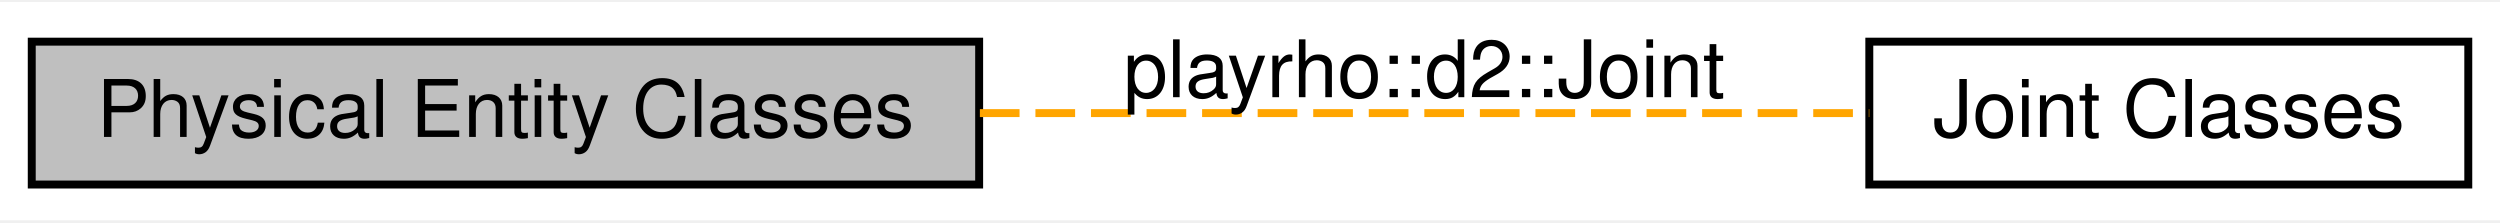
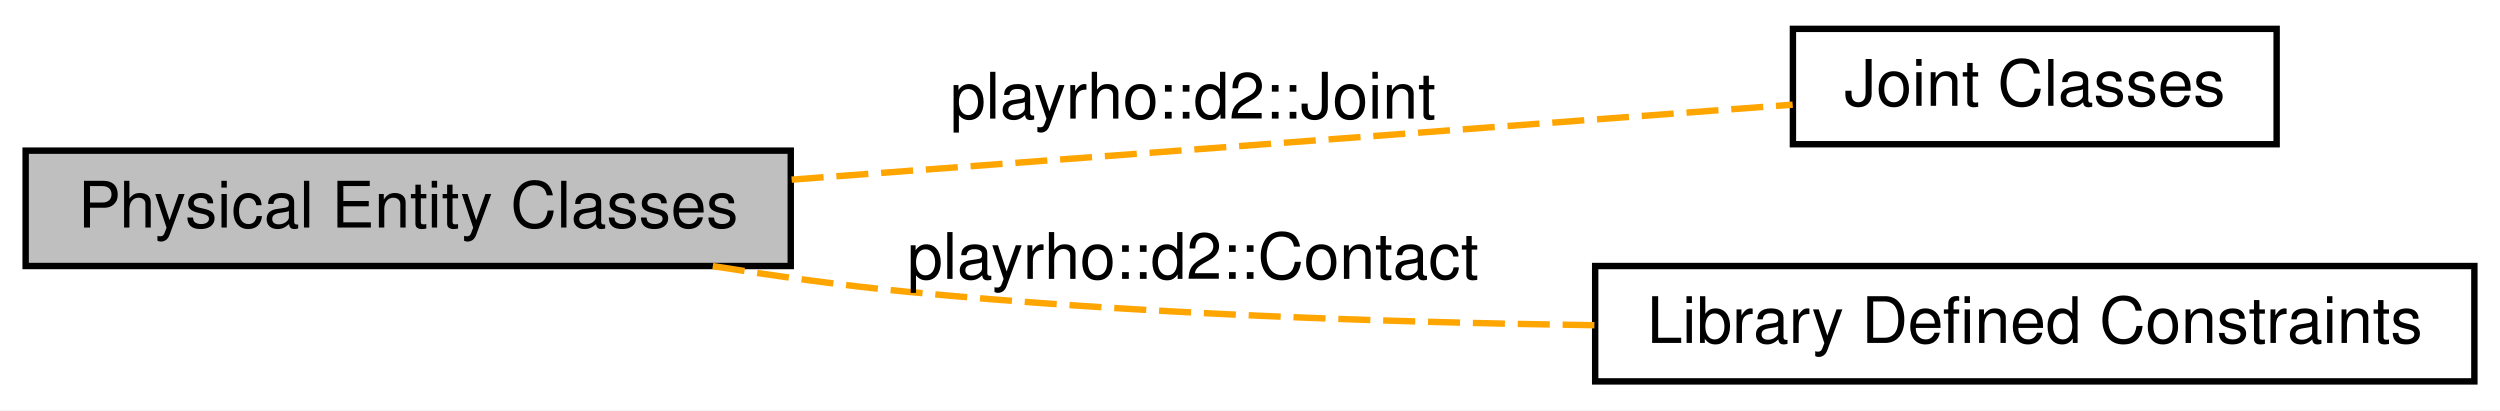
- <svg xmlns="http://www.w3.org/2000/svg" xmlns:xlink="http://www.w3.org/1999/xlink" width="315pt" height="28pt" viewBox="0.00 0.00 314.99 27.50">
-   <g id="graph0" class="graph" transform="scale(1 1) rotate(0) translate(4 23.5)">
-     <polygon fill="#ffffff" stroke="transparent" points="-4,4 -4,-23.5 310.994,-23.5 310.994,4 -4,4" />
+ <svg xmlns="http://www.w3.org/2000/svg" xmlns:xlink="http://www.w3.org/1999/xlink" width="390pt" height="64pt" viewBox="0.00 0.00 390.03 64.00">
+   <g id="graph0" class="graph" transform="scale(1 1) rotate(0) translate(4 60)">
+     <polygon fill="#ffffff" stroke="transparent" points="-4,4 -4,-60 386.033,-60 386.033,4 -4,4" />
    <g id="node1" class="node">
-       <polygon fill="#bfbfbf" stroke="#000000" points="0,-.5 0,-18.5 119.369,-18.5 119.369,-.5 0,-.5" />
-       <text text-anchor="middle" x="59.685" y="-6.5" font-family="Helvetica,sans-Serif" font-size="10.00" fill="#000000">Physical Entity Classes</text>
+       <polygon fill="#bfbfbf" stroke="#000000" points="0,-18.5 0,-36.5 119.369,-36.5 119.369,-18.5 0,-18.5" />
+       <text text-anchor="middle" x="59.685" y="-24.5" font-family="Helvetica,sans-Serif" font-size="10.00" fill="#000000">Physical Entity Classes</text>
    </g>
    <g id="node2" class="node">
      <g id="a_node2">
        <a xlink:href="group__JointsGroup.html" target="_top" xlink:title="The user creatable classes that specify constraints on one or more Body instances. ">
-           <polygon fill="#ffffff" stroke="#000000" points="231.526,-.5 231.526,-18.5 306.994,-18.5 306.994,-.5 231.526,-.5" />
-           <text text-anchor="middle" x="269.26" y="-6.5" font-family="Helvetica,sans-Serif" font-size="10.00" fill="#000000">Joint Classes</text>
+           <polygon fill="#ffffff" stroke="#000000" points="275.716,-37.5 275.716,-55.5 351.184,-55.5 351.184,-37.5 275.716,-37.5" />
+           <text text-anchor="middle" x="313.45" y="-43.5" font-family="Helvetica,sans-Serif" font-size="10.00" fill="#000000">Joint Classes</text>
+         </a>
+       </g>
+     </g>
+     <g id="edge2" class="edge">
+       <path fill="none" stroke="#ffa500" stroke-dasharray="5,2" d="M119.502,-31.979C167.857,-35.599 234.45,-40.585 275.682,-43.672" />
+       <text text-anchor="middle" x="182.118" y="-41.5" font-family="Helvetica,sans-Serif" font-size="10.00" fill="#000000">playrho::d2::Joint</text>
+     </g>
+     <g id="node3" class="node">
+       <g id="a_node3">
+         <a xlink:href="group__ConstraintsGroup.html" target="_top" xlink:title="Constraints defined and used by the PlayRho library. ">
+           <polygon fill="#ffffff" stroke="#000000" points="244.866,-.5 244.866,-18.5 382.033,-18.5 382.033,-.5 244.866,-.5" />
+           <text text-anchor="middle" x="313.45" y="-6.5" font-family="Helvetica,sans-Serif" font-size="10.00" fill="#000000">Library Defined Constraints</text>
        </a>
      </g>
    </g>
    <g id="edge1" class="edge">
-       <path fill="none" stroke="#ffa500" stroke-dasharray="5,2" d="M119.46,-9.5C155.514,-9.5 200.345,-9.5 231.523,-9.5" />
-       <text text-anchor="middle" x="175.448" y="-11.5" font-family="Helvetica,sans-Serif" font-size="10.00" fill="#000000">playrho::d2::Joint</text>
+       <path fill="none" stroke="#ffa500" stroke-dasharray="5,2" d="M107.204,-18.486C117.138,-16.9 127.57,-15.454 137.369,-14.5 172.677,-11.061 212.14,-9.712 244.744,-9.265" />
+       <text text-anchor="middle" x="182.118" y="-16.5" font-family="Helvetica,sans-Serif" font-size="10.00" fill="#000000">playrho::d2::Contact</text>
    </g>
  </g>
</svg>
